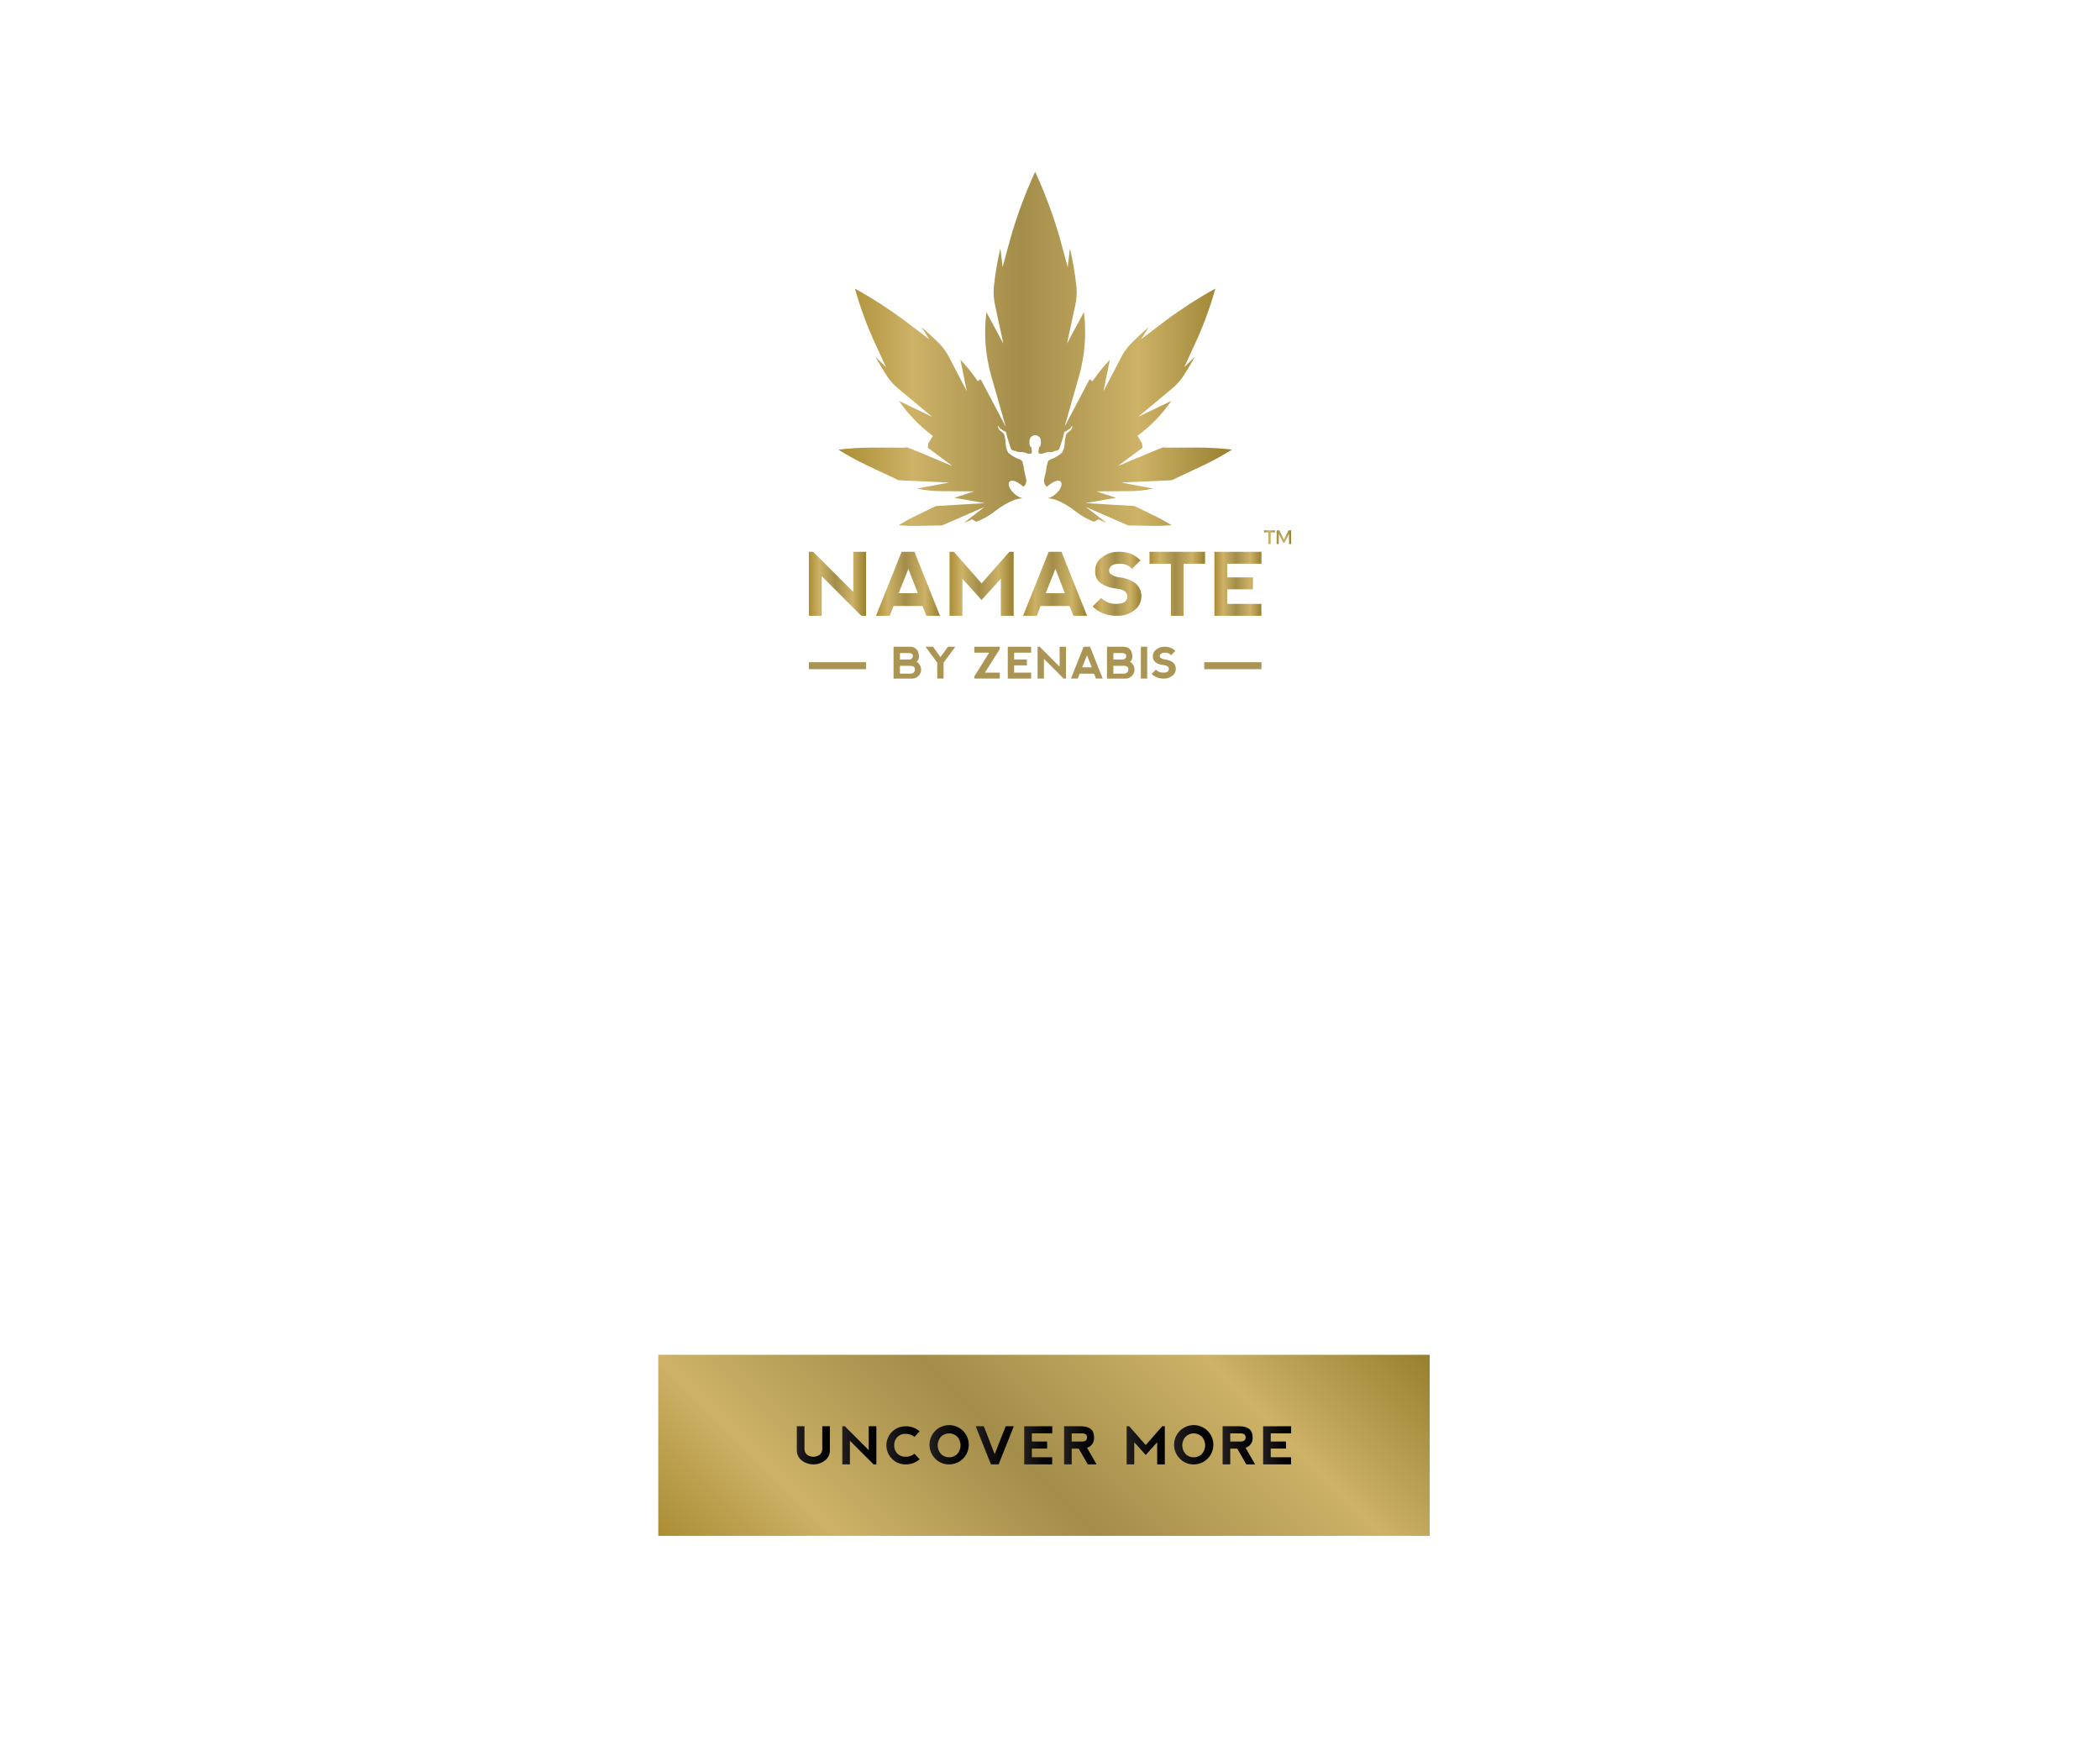
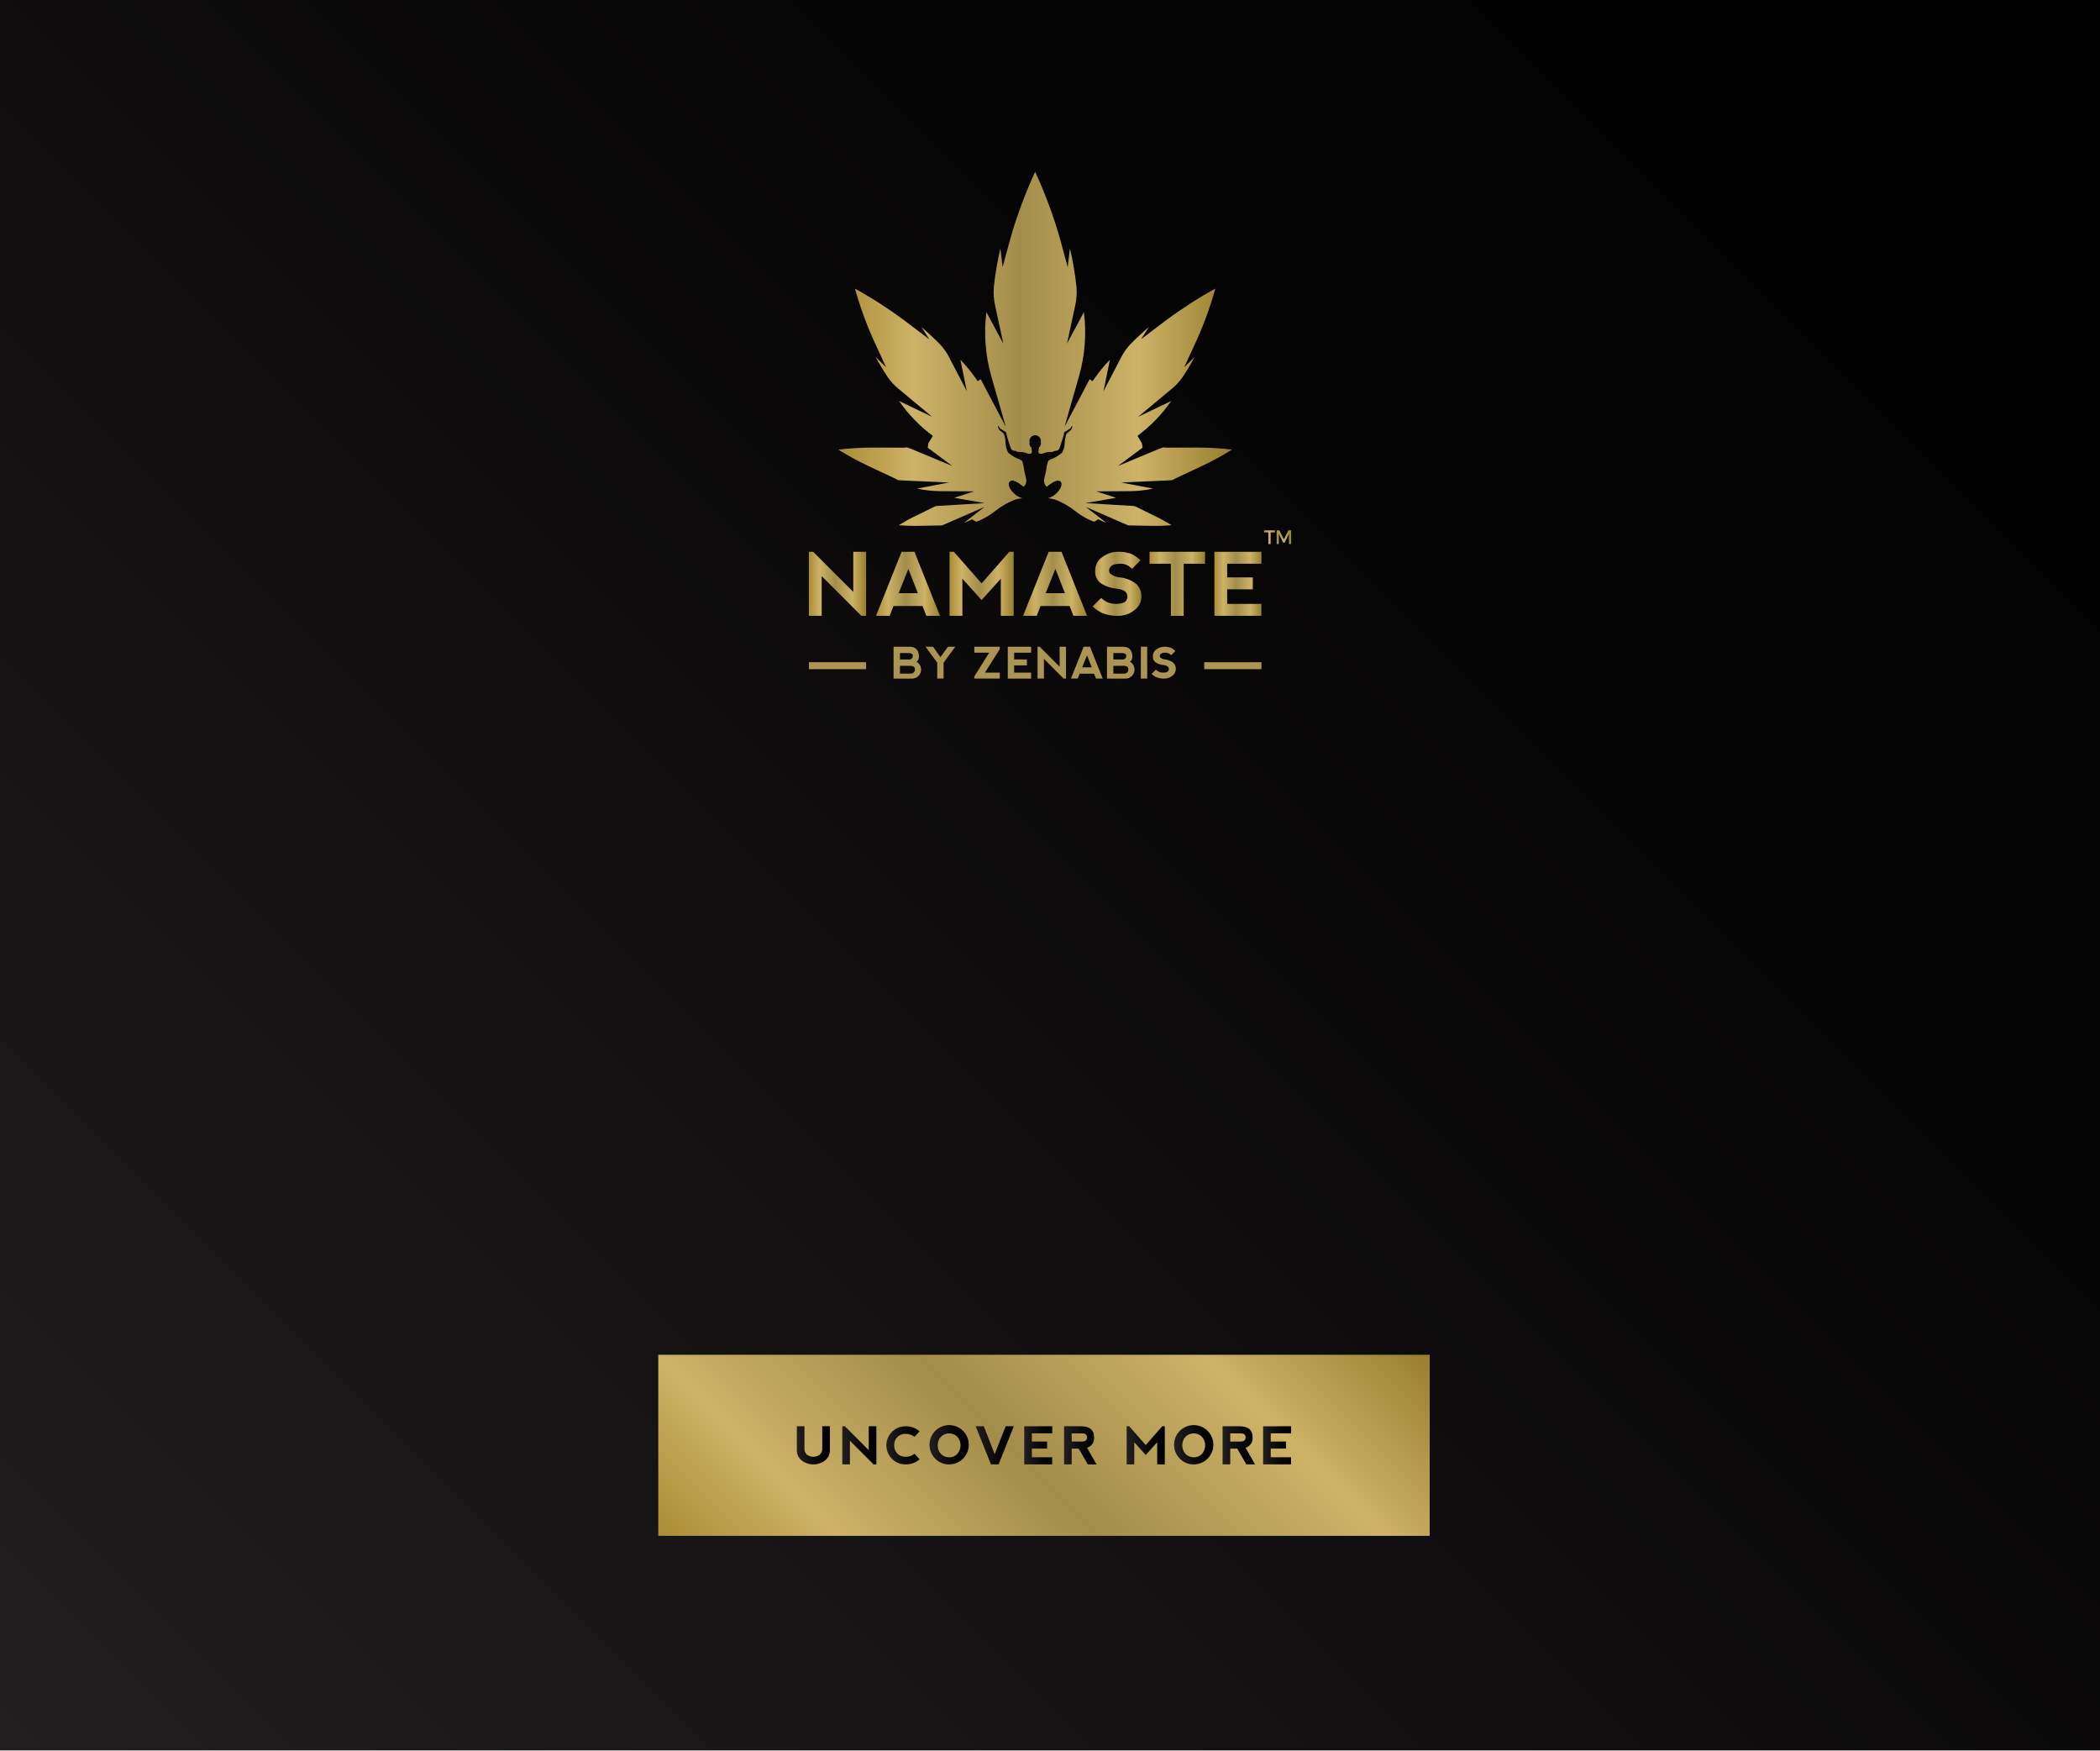
<svg xmlns="http://www.w3.org/2000/svg" xmlns:xlink="http://www.w3.org/1999/xlink" id="Layer_1" data-name="Layer 1" width="300" height="250" viewBox="0 0 300 250">
  <defs>
-     <style>.cls-1{fill:url(#New_Gradient_Swatch_2);}.cls-2{fill:url(#New_Gradient_Swatch_2-2);}.cls-3{fill:url(#New_Gradient_Swatch_2-3);}.cls-4{fill:url(#New_Gradient_Swatch_2-4);}.cls-5{fill:url(#New_Gradient_Swatch_2-5);}.cls-6{fill:url(#New_Gradient_Swatch_2-6);}.cls-7{fill:url(#New_Gradient_Swatch_2-7);}.cls-8{fill:url(#New_Gradient_Swatch_2-8);}.cls-9{fill:url(#New_Gradient_Swatch_2-9);}.cls-10{fill:#ab9555;}.cls-11{fill:url(#New_Gradient_Swatch_2-10);}.cls-12{fill:url(#linear-gradient);}.cls-13{fill:url(#linear-gradient-2);}.cls-14{fill:url(#linear-gradient-3);}.cls-15{fill:url(#linear-gradient-4);}.cls-16{fill:url(#linear-gradient-5);}.cls-17{fill:url(#linear-gradient-6);}.cls-18{fill:url(#linear-gradient-7);}.cls-19{fill:url(#linear-gradient-8);}.cls-20{fill:url(#linear-gradient-9);}.cls-21{fill:url(#linear-gradient-10);}.cls-22{fill:url(#linear-gradient-11);}</style>
+     <style>.cls-1{fill:url(#linear-gradient);}.cls-2{fill:url(#New_Gradient_Swatch_2);}.cls-3{fill:url(#New_Gradient_Swatch_2-2);}.cls-4{fill:url(#New_Gradient_Swatch_2-3);}.cls-5{fill:url(#New_Gradient_Swatch_2-4);}.cls-6{fill:url(#New_Gradient_Swatch_2-5);}.cls-7{fill:url(#New_Gradient_Swatch_2-6);}.cls-8{fill:url(#New_Gradient_Swatch_2-7);}.cls-9{fill:url(#New_Gradient_Swatch_2-8);}.cls-10{fill:url(#New_Gradient_Swatch_2-9);}.cls-11{fill:#ab9555;}.cls-12{fill:url(#New_Gradient_Swatch_2-10);}.cls-13{fill:url(#linear-gradient-2);}.cls-14{fill:url(#linear-gradient-3);}.cls-15{fill:url(#linear-gradient-4);}.cls-16{fill:url(#linear-gradient-5);}.cls-17{fill:url(#linear-gradient-6);}.cls-18{fill:url(#linear-gradient-7);}.cls-19{fill:url(#linear-gradient-8);}.cls-20{fill:url(#linear-gradient-9);}.cls-21{fill:url(#linear-gradient-10);}.cls-22{fill:url(#linear-gradient-11);}.cls-23{fill:url(#linear-gradient-12);}</style>
+     <linearGradient id="linear-gradient" x1="12.5" y1="262.5" x2="287.5" y2="-12.5" gradientUnits="userSpaceOnUse">
+       <stop offset="0" stop-color="#231f20" />
+       <stop offset="0.24" stop-color="#171415" />
+       <stop offset="0.673" stop-color="#060505" />
+       <stop offset="1" />
+     </linearGradient>
    <linearGradient id="New_Gradient_Swatch_2" x1="173.485" y1="83.381" x2="180.207" y2="83.381" gradientUnits="userSpaceOnUse">
      <stop offset="0" stop-color="#ab8d34" />
      <stop offset="0.188" stop-color="#cdb267" />
      <stop offset="0.461" stop-color="#a38d4a" />
      <stop offset="0.763" stop-color="#cdb267" />
      <stop offset="1" stop-color="#987f2e" />
    </linearGradient>
    <linearGradient id="New_Gradient_Swatch_2-2" x1="146.151" y1="83.381" x2="155.295" y2="83.381" xlink:href="#New_Gradient_Swatch_2" />
    <linearGradient id="New_Gradient_Swatch_2-3" x1="156.094" y1="83.381" x2="163.048" y2="83.381" xlink:href="#New_Gradient_Swatch_2" />
    <linearGradient id="New_Gradient_Swatch_2-4" x1="119.767" y1="49.821" x2="175.993" y2="49.821" xlink:href="#New_Gradient_Swatch_2" />
    <linearGradient id="New_Gradient_Swatch_2-5" x1="164.219" y1="83.381" x2="172.149" y2="83.381" xlink:href="#New_Gradient_Swatch_2" />
    <linearGradient id="New_Gradient_Swatch_2-6" x1="115.553" y1="83.381" x2="123.727" y2="83.381" xlink:href="#New_Gradient_Swatch_2" />
    <linearGradient id="New_Gradient_Swatch_2-7" x1="135.653" y1="83.381" x2="144.809" y2="83.381" xlink:href="#New_Gradient_Swatch_2" />
    <linearGradient id="New_Gradient_Swatch_2-8" x1="125.142" y1="83.381" x2="134.286" y2="83.381" xlink:href="#New_Gradient_Swatch_2" />
    <linearGradient id="New_Gradient_Swatch_2-9" x1="180.574" y1="76.722" x2="184.447" y2="76.722" xlink:href="#New_Gradient_Swatch_2" />
    <linearGradient id="New_Gradient_Swatch_2-10" x1="115.124" y1="240.439" x2="183.157" y2="172.407" xlink:href="#New_Gradient_Swatch_2" />
-     <linearGradient id="linear-gradient" x1="113.834" y1="206.423" x2="118.556" y2="206.423" gradientUnits="userSpaceOnUse">
-       <stop offset="0" stop-color="#231f20" />
-       <stop offset="0.24" stop-color="#171415" />
-       <stop offset="0.673" stop-color="#060505" />
-       <stop offset="1" />
-     </linearGradient>
-     <linearGradient id="linear-gradient-2" x1="120.327" y1="206.423" x2="125.194" y2="206.423" xlink:href="#linear-gradient" />
-     <linearGradient id="linear-gradient-3" x1="126.65" y1="206.423" x2="131.372" y2="206.423" xlink:href="#linear-gradient" />
-     <linearGradient id="linear-gradient-4" x1="132.864" y1="206.423" x2="138.312" y2="206.423" xlink:href="#linear-gradient" />
-     <linearGradient id="linear-gradient-5" x1="139.383" y1="206.423" x2="144.831" y2="206.423" xlink:href="#linear-gradient" />
-     <linearGradient id="linear-gradient-6" x1="146.317" y1="206.423" x2="150.32" y2="206.423" xlink:href="#linear-gradient" />
-     <linearGradient id="linear-gradient-7" x1="152.011" y1="206.423" x2="156.65" y2="206.423" xlink:href="#linear-gradient" />
-     <linearGradient id="linear-gradient-8" x1="160.949" y1="206.423" x2="166.401" y2="206.423" xlink:href="#linear-gradient" />
-     <linearGradient id="linear-gradient-9" x1="167.806" y1="206.423" x2="173.254" y2="206.423" xlink:href="#linear-gradient" />
-     <linearGradient id="linear-gradient-10" x1="174.658" y1="206.423" x2="179.297" y2="206.423" xlink:href="#linear-gradient" />
-     <linearGradient id="linear-gradient-11" x1="180.444" y1="206.423" x2="184.447" y2="206.423" xlink:href="#linear-gradient" />
+     <linearGradient id="linear-gradient-2" x1="113.834" y1="206.423" x2="118.556" y2="206.423" xlink:href="#linear-gradient" />
+     <linearGradient id="linear-gradient-3" x1="120.327" y1="206.423" x2="125.194" y2="206.423" xlink:href="#linear-gradient" />
+     <linearGradient id="linear-gradient-4" x1="126.65" y1="206.423" x2="131.372" y2="206.423" xlink:href="#linear-gradient" />
+     <linearGradient id="linear-gradient-5" x1="132.864" y1="206.423" x2="138.312" y2="206.423" xlink:href="#linear-gradient" />
+     <linearGradient id="linear-gradient-6" x1="139.383" y1="206.423" x2="144.831" y2="206.423" xlink:href="#linear-gradient" />
+     <linearGradient id="linear-gradient-7" x1="146.317" y1="206.423" x2="150.32" y2="206.423" xlink:href="#linear-gradient" />
+     <linearGradient id="linear-gradient-8" x1="152.011" y1="206.423" x2="156.65" y2="206.423" xlink:href="#linear-gradient" />
+     <linearGradient id="linear-gradient-9" x1="160.949" y1="206.423" x2="166.401" y2="206.423" xlink:href="#linear-gradient" />
+     <linearGradient id="linear-gradient-10" x1="167.806" y1="206.423" x2="173.254" y2="206.423" xlink:href="#linear-gradient" />
+     <linearGradient id="linear-gradient-11" x1="174.658" y1="206.423" x2="179.297" y2="206.423" xlink:href="#linear-gradient" />
+     <linearGradient id="linear-gradient-12" x1="180.444" y1="206.423" x2="184.447" y2="206.423" xlink:href="#linear-gradient" />
  </defs>
-   <polygon class="cls-1" points="180.207 80.514 180.207 78.806 173.485 78.812 173.485 87.956 180.195 87.956 180.195 86.248 175.315 86.248 175.315 84.168 178.981 84.168 178.981 82.466 175.315 82.466 175.315 80.514 180.207 80.514" />
-   <path class="cls-2" d="M151.641,78.806h-1.83l-3.66,9.15h1.952l.549-1.403h4.148l.549,1.403,1.946-.006Zm-2.257,5.917,1.391-3.477,1.354,3.477Z" />
-   <path class="cls-3" d="M162.102,83.229a4.537,4.537,0,0,0-2.105-.762,2.412,2.412,0,0,1-1.403-.549.714.714,0,0,1,0-.885q.305-.518,1.403-.518a2.101,2.101,0,0,1,1.708.732l1.22-1.22a4.268,4.268,0,0,0-1.311-.915,5.107,5.107,0,0,0-1.977-.305,3.663,3.663,0,0,0-2.138.735,2.277,2.277,0,0,0-1.04,1.949,2.025,2.025,0,0,0,.915,1.891,4.918,4.918,0,0,0,2.013.671q1.22.122,1.522.64a.967.967,0,0,1,0,1.037q-.302.518-1.522.518a2.898,2.898,0,0,1-2.074-.854l-1.22,1.22a4.617,4.617,0,0,0,1.464.976,5.419,5.419,0,0,0,2.129.366,3.695,3.695,0,0,0,2.351-.793,2.345,2.345,0,0,0,1.01-1.891A2.29,2.29,0,0,0,162.102,83.229Z" />
-   <path class="cls-4" d="M144.462,68.665c.611-.18,1.719.856,1.791.856a1.322,1.322,0,0,0,.369-.853c0-.366-.261-1.077-.31-1.508a7.172,7.172,0,0,0-.26-1.248c-.095-.284-.758-.407-1.113-.626a5.807,5.807,0,0,1-.897-.621,2.838,2.838,0,0,1-.381-1.302,5.117,5.117,0,0,0-.214-1.325c-.124-.232-.442-.396-.657-.611a.925.925,0,0,1-.222-.57c.165-.052.217.374.407.41s.178.193.477.296c.299.103.309.245.348.523s.374,1.219.484,1.603c.111.384.227.673.606.686.379.013.327.209.773.173a2.496,2.496,0,0,1,1.07.206c.24.085.541.093.644-.075.103-.168-.072-.843-.072-.843-.155,0-.18-.209-.24-.402-.059-.194.036-.209.036-.209a.817.817,0,1,1,1.557,0s.095.015.036.209c-.059.193-.085.402-.24.402,0,0-.175.675-.072.843.103.167.405.16.644.075a2.496,2.496,0,0,1,1.07-.206c.446.036.394-.16.773-.173.379-.013.495-.302.606-.686.111-.384.446-1.325.485-1.603s.049-.42.348-.523c.299-.103.286-.26.477-.296s.242-.461.407-.41a.927.927,0,0,1-.222.57c-.215.215-.533.379-.657.611a5.117,5.117,0,0,0-.214,1.325,2.838,2.838,0,0,1-.381,1.302,5.809,5.809,0,0,1-.897.621c-.356.219-1.018.343-1.113.626a7.143,7.143,0,0,0-.26,1.248c-.049.431-.31,1.142-.31,1.508a1.322,1.322,0,0,0,.369.853c.072,0,1.181-1.036,1.791-.856.611.181.369,1.036-.266,1.67a2.716,2.716,0,0,1-1.314.819,7.115,7.115,0,0,1,.997.186,10.677,10.677,0,0,1,2.849,1.626,10.351,10.351,0,0,0,2.54,1.483,2.166,2.166,0,0,0,.246.054c.087-.073.544-.337.544-.337a10.222,10.222,0,0,0,1.148.491L155.118,72.403l5.798,2.524c.095.041.191.079.287.113l3.505.062c.92.017,1.829-.024,2.672-.089-.68-.419-1.416-.838-2.205-1.224l-3.075-1.504c-.102-.013-.207-.023-.313-.029l-6.703-.403,4.355-.757-2.824-.919,4.832-.032a16.403,16.403,0,0,0,3.299-.363l-4.567-.87,6.693-.297a6.568,6.568,0,0,0,1.12-.143l-.508.062,4.418-2.073a39.472,39.472,0,0,0,4.091-2.249,43.169,43.169,0,0,0-4.785-.29l-5.021.011.559-.183a6.289,6.289,0,0,0-1.185.366l-5.857,2.441,3.545-2.641-.027.004-.081-.609-.644-1.062a21.224,21.224,0,0,0,4.826-4.983l-4.736,2.267,4.825-4.019a7.947,7.947,0,0,0,1.532-1.661c.622-.94,1.2-1.904,1.727-2.88l-1.496,1.477,1.793-3.9a51.505,51.505,0,0,0,2.653-7.334,62.428,62.428,0,0,0-7.108,4.58l-3.51,2.66,1.12-1.745c-.908.772-1.786,1.587-2.624,2.436a7.691,7.691,0,0,0-1.292,1.811L157.643,55.872l.911-4.482a21.189,21.189,0,0,0-2.031,2.429l-.447.623-.41-.281a1.172,1.172,0,0,0-.063.107l-3.522,6.678,2.077-7.258a23.04,23.04,0,0,0,.689-9.109l-2.425,4.507,1.175-5.422a8.827,8.827,0,0,0,.183-2.706,43.681,43.681,0,0,0-.932-5.473l-.32,2.661-1.053-3.88a66.016,66.016,0,0,0-3.595-9.731,65.95,65.95,0,0,0-3.595,9.731l-1.053,3.88-.32-2.661a43.721,43.721,0,0,0-.932,5.473,8.831,8.831,0,0,0,.183,2.706l1.173,5.424L140.913,44.58a23.037,23.037,0,0,0,.689,9.108l2.077,7.259-3.522-6.678a1.119,1.119,0,0,0-.063-.107l-.41.281-.447-.623a21.192,21.192,0,0,0-2.031-2.429l.911,4.482-2.564-4.91a7.696,7.696,0,0,0-1.292-1.811c-.836-.847-1.713-1.661-2.62-2.432l1.122,1.746-3.517-2.665a62.399,62.399,0,0,0-7.108-4.58,51.497,51.497,0,0,0,2.653,7.334l1.793,3.9-1.496-1.477c.527.975,1.105,1.939,1.727,2.88a7.94,7.94,0,0,0,1.532,1.661l4.825,4.019L128.437,57.269a21.219,21.219,0,0,0,4.826,4.983L132.619,63.314l-.081.609-.027-.004,3.545,2.641-5.858-2.441a6.327,6.327,0,0,0-1.184-.366l.559.183-5.021-.011a43.173,43.173,0,0,0-4.785.29A39.473,39.473,0,0,0,123.858,66.463l4.418,2.072-.508-.062a6.54,6.54,0,0,0,1.12.143l6.693.297-4.567.87a16.404,16.404,0,0,0,3.299.363l4.845.032-2.833.919,4.353.757-6.703.403q-.16.009-.314.029l-3.076,1.504c-.789.386-1.525.805-2.205,1.224.844.065,1.752.105,2.672.089l3.505-.062c.095-.034.191-.072.287-.113l5.798-2.524-2.925,2.256a10.222,10.222,0,0,0,1.148-.491s.456.263.544.336a2.137,2.137,0,0,0,.246-.054,10.348,10.348,0,0,0,2.541-1.483,10.679,10.679,0,0,1,2.849-1.626,7.114,7.114,0,0,1,.997-.186,2.716,2.716,0,0,1-1.314-.819C144.093,69.702,143.851,68.846,144.462,68.665Z" />
-   <polygon class="cls-5" points="164.219 80.514 167.269 80.514 167.269 87.956 169.099 87.956 169.099 80.514 172.149 80.514 172.149 78.806 164.219 78.806 164.219 80.514" />
-   <polygon class="cls-6" points="121.897 84.54 116.163 78.806 115.553 78.806 115.553 87.956 117.383 87.956 117.383 82.283 123.056 87.956 123.727 87.956 123.727 78.806 121.897 78.806 121.897 84.54" />
-   <polygon class="cls-7" points="140.228 83.32 136.263 78.806 135.653 78.806 135.653 87.956 137.483 87.956 137.483 82.65 140.228 85.699 142.972 82.65 142.979 87.956 144.809 87.956 144.809 78.806 144.199 78.806 140.228 83.32" />
-   <path class="cls-8" d="M130.632,78.806h-1.83l-3.66,9.15h1.952l.549-1.403h4.148l.549,1.403,1.946-.006Zm-2.257,5.917,1.391-3.477,1.354,3.477Z" />
-   <path class="cls-9" d="M181.522,76.04V77.701h-.33V76.04h-.618v-.296h1.568v.296Zm2.621,1.661-.003-1.462-.618,1.258h-.215l-.618-1.258V77.701h-.31V75.744h.391l.646,1.3.643-1.3h.389V77.701Z" />
-   <path class="cls-10" d="M130.95,94.518a1.291,1.291,0,0,1-.74,2.401l-2.558-.003V92.372h2.413q1.149.067,1.212,1.337A.952.952,0,0,1,130.95,94.518Zm-2.385-.324h1.273a.513.513,0,0,0,.564-.567q-.015-.333-.555-.352h-1.282Zm0,2.013h1.485a.593.593,0,0,0,.655-.658q-.015-.436-.646-.455h-1.494Z" />
-   <path class="cls-10" d="M132.223,92.369h1.067l1.055,1.485,1.079-1.485h1.043l-1.667,2.273v2.273h-.909V94.642Z" />
-   <path class="cls-10" d="M142.826,96.916h-3.64l.003-.303,2.119-3.395h-2.119l-.003-.849h3.64v.333L140.698,96.067h2.128Z" />
-   <path class="cls-10" d="M143.968,96.916V92.372l3.34-.003v.849h-2.431v.97h1.822v.846h-1.822v1.034h2.425v.849Z" />
-   <path class="cls-10" d="M148.224,96.916V92.369h.303l2.849,2.849V92.369h.909v4.547h-.333l-2.819-2.819v2.819Z" />
-   <path class="cls-10" d="M152.989,96.916l1.819-4.547h.909l1.815,4.544-.966.003-.273-.697h-2.061l-.273.697Zm2.298-3.334-.691,1.728h1.364Z" />
-   <path class="cls-10" d="M161.439,94.518a1.291,1.291,0,0,1-.74,2.401l-2.558-.003V92.372h2.413q1.148.067,1.212,1.337A.954.954,0,0,1,161.439,94.518Zm-2.386-.324h1.273a.513.513,0,0,0,.564-.567c-.01-.222-.195-.339-.554-.352h-1.283Zm0,2.013h1.485a.593.593,0,0,0,.655-.658q-.014-.436-.645-.455h-1.495Z" />
-   <path class="cls-10" d="M162.979,92.366h.906v4.55h-.906Z" />
-   <path class="cls-10" d="M167.259,92.52a2.111,2.111,0,0,1,.651.455l-.606.606a1.043,1.043,0,0,0-.849-.364q-.546,0-.697.258a.356.356,0,0,0,0,.44,1.199,1.199,0,0,0,.697.273,2.256,2.256,0,0,1,1.046.379,1.139,1.139,0,0,1,.469,1.015,1.166,1.166,0,0,1-.501.94,1.836,1.836,0,0,1-1.168.394,2.695,2.695,0,0,1-1.058-.182,2.304,2.304,0,0,1-.727-.485l.606-.606a1.441,1.441,0,0,0,1.031.424q.607,0,.756-.258a.478.478,0,0,0,0-.515q-.149-.258-.756-.318a2.443,2.443,0,0,1-1-.333,1.006,1.006,0,0,1-.455-.94,1.131,1.131,0,0,1,.517-.968,1.82,1.82,0,0,1,1.063-.365A2.544,2.544,0,0,1,167.259,92.52Z" />
-   <rect class="cls-10" x="115.553" y="94.577" width="8.174" height="0.995" />
-   <rect class="cls-10" x="172.033" y="94.577" width="8.174" height="0.995" />
-   <rect class="cls-11" x="94.039" y="193.493" width="110.204" height="25.86" />
-   <path class="cls-12" d="M114.923,203.699v3.16a1.093,1.093,0,0,0,.363.908,1.564,1.564,0,0,0,1.816,0,1.093,1.093,0,0,0,.363-.908v-3.16h1.09v3.451a1.805,1.805,0,0,1-.672,1.417,2.745,2.745,0,0,1-3.378,0,1.805,1.805,0,0,1-.672-1.417v-3.451Z" />
-   <path class="cls-13" d="M120.327,209.147v-5.448h.363l3.414,3.414v-3.414h1.09v5.448h-.399l-3.379-3.378v3.378Z" />
-   <path class="cls-14" d="M127.433,208.364a2.725,2.725,0,0,1,1.938-4.666,2.949,2.949,0,0,1,2.002.726l-.726.795a2.011,2.011,0,0,0-1.275-.436,1.553,1.553,0,0,0-1.631,1.62,1.631,1.631,0,0,0,.454,1.206,1.608,1.608,0,0,0,1.184.447,1.953,1.953,0,0,0,1.268-.432l.726.795a2.939,2.939,0,0,1-2.002.726A2.651,2.651,0,0,1,127.433,208.364Z" />
-   <path class="cls-15" d="M133.645,208.364a2.806,2.806,0,1,1,1.944.783A2.641,2.641,0,0,1,133.645,208.364Zm1.947-.234a1.53,1.53,0,0,0,1.177-.49,1.859,1.859,0,0,0,0-2.434,1.666,1.666,0,0,0-2.361,0,1.856,1.856,0,0,0,0,2.434A1.539,1.539,0,0,0,135.592,208.13Z" />
-   <path class="cls-16" d="M140.545,203.699l1.548,3.992,1.576-3.992h1.162l-2.175,5.448h-1.09l-2.183-5.448Z" />
-   <path class="cls-17" d="M146.317,209.147v-5.445l4.003-.004v1.017h-2.914v1.162h2.183v1.013h-2.183v1.239h2.906v1.017Z" />
-   <path class="cls-18" d="M155.291,206.771l1.358,2.375h-1.249l-1.304-2.252h-.996v2.252h-1.09v-5.448h2.376q1.906,0,1.907,1.569A1.409,1.409,0,0,1,155.291,206.771Zm-2.191-.893h1.525q.658-.011.676-.599-.019-.537-.665-.559h-1.537Z" />
-   <path class="cls-19" d="M160.949,209.147v-5.448h.363l2.362,2.688,2.364-2.688h.363v5.448H165.311l-.004-3.16-1.634,1.816-1.635-1.816v3.16Z" />
-   <path class="cls-20" d="M168.587,208.364a2.806,2.806,0,1,1,1.944.783A2.641,2.641,0,0,1,168.587,208.364Zm1.947-.234a1.53,1.53,0,0,0,1.177-.49,1.859,1.859,0,0,0,0-2.434,1.666,1.666,0,0,0-2.361,0,1.856,1.856,0,0,0,0,2.434A1.539,1.539,0,0,0,170.534,208.13Z" />
-   <path class="cls-21" d="M177.939,206.771l1.358,2.375h-1.249l-1.304-2.252h-.996v2.252h-1.09v-5.448h2.376q1.906,0,1.907,1.569A1.409,1.409,0,0,1,177.939,206.771Zm-2.191-.893h1.525q.658-.011.676-.599-.019-.537-.665-.559h-1.537Z" />
-   <path class="cls-22" d="M180.444,209.147v-5.445l4.003-.004v1.017h-2.914v1.162h2.183v1.013h-2.183v1.239h2.906v1.017Z" />
+   <rect class="cls-1" width="300" height="250" />
+   <polygon class="cls-2" points="180.207 80.514 180.207 78.806 173.485 78.812 173.485 87.956 180.195 87.956 180.195 86.248 175.315 86.248 175.315 84.168 178.981 84.168 178.981 82.466 175.315 82.466 175.315 80.514 180.207 80.514" />
+   <path class="cls-3" d="M151.641,78.806h-1.83l-3.66,9.15h1.952l.549-1.403h4.148l.549,1.403,1.946-.006Zm-2.257,5.917,1.391-3.477,1.354,3.477Z" />
+   <path class="cls-4" d="M162.102,83.229a4.537,4.537,0,0,0-2.105-.762,2.412,2.412,0,0,1-1.403-.549.714.714,0,0,1,0-.885q.305-.518,1.403-.518a2.101,2.101,0,0,1,1.708.732l1.22-1.22a4.268,4.268,0,0,0-1.311-.915,5.107,5.107,0,0,0-1.977-.305,3.663,3.663,0,0,0-2.138.735,2.277,2.277,0,0,0-1.04,1.949,2.025,2.025,0,0,0,.915,1.891,4.918,4.918,0,0,0,2.013.671q1.22.122,1.522.64a.967.967,0,0,1,0,1.037q-.302.518-1.522.518a2.898,2.898,0,0,1-2.074-.854l-1.22,1.22a4.617,4.617,0,0,0,1.464.976,5.419,5.419,0,0,0,2.129.366,3.695,3.695,0,0,0,2.351-.793,2.345,2.345,0,0,0,1.01-1.891A2.29,2.29,0,0,0,162.102,83.229Z" />
+   <path class="cls-5" d="M144.462,68.665c.611-.18,1.719.856,1.791.856a1.322,1.322,0,0,0,.369-.853c0-.366-.261-1.077-.31-1.508a7.172,7.172,0,0,0-.26-1.248c-.095-.284-.758-.407-1.113-.626a5.807,5.807,0,0,1-.897-.621,2.838,2.838,0,0,1-.381-1.302,5.117,5.117,0,0,0-.214-1.325c-.124-.232-.442-.396-.657-.611a.925.925,0,0,1-.222-.57c.165-.052.217.374.407.41s.178.193.477.296c.299.103.309.245.348.523s.374,1.219.484,1.603c.111.384.227.673.606.686.379.013.327.209.773.173a2.496,2.496,0,0,1,1.07.206c.24.085.541.093.644-.075.103-.168-.072-.843-.072-.843-.155,0-.18-.209-.24-.402-.059-.194.036-.209.036-.209a.817.817,0,1,1,1.557,0s.095.015.036.209c-.059.193-.085.402-.24.402,0,0-.175.675-.072.843.103.167.405.16.644.075a2.496,2.496,0,0,1,1.07-.206c.446.036.394-.16.773-.173.379-.013.495-.302.606-.686.111-.384.446-1.325.485-1.603s.049-.42.348-.523c.299-.103.286-.26.477-.296s.242-.461.407-.41a.927.927,0,0,1-.222.57c-.215.215-.533.379-.657.611a5.117,5.117,0,0,0-.214,1.325,2.838,2.838,0,0,1-.381,1.302,5.809,5.809,0,0,1-.897.621c-.356.219-1.018.343-1.113.626a7.143,7.143,0,0,0-.26,1.248c-.049.431-.31,1.142-.31,1.508a1.322,1.322,0,0,0,.369.853c.072,0,1.181-1.036,1.791-.856.611.181.369,1.036-.266,1.67a2.716,2.716,0,0,1-1.314.819,7.115,7.115,0,0,1,.997.186,10.677,10.677,0,0,1,2.849,1.626,10.351,10.351,0,0,0,2.54,1.483,2.166,2.166,0,0,0,.246.054c.087-.073.544-.337.544-.337a10.222,10.222,0,0,0,1.148.491L155.118,72.403l5.798,2.524c.095.041.191.079.287.113l3.505.062c.92.017,1.829-.024,2.672-.089-.68-.419-1.416-.838-2.205-1.224l-3.075-1.504c-.102-.013-.207-.023-.313-.029l-6.703-.403,4.355-.757-2.824-.919,4.832-.032a16.403,16.403,0,0,0,3.299-.363l-4.567-.87,6.693-.297a6.568,6.568,0,0,0,1.12-.143l-.508.062,4.418-2.073a39.472,39.472,0,0,0,4.091-2.249,43.169,43.169,0,0,0-4.785-.29l-5.021.011.559-.183a6.289,6.289,0,0,0-1.185.366l-5.857,2.441,3.545-2.641-.027.004-.081-.609-.644-1.062a21.224,21.224,0,0,0,4.826-4.983l-4.736,2.267,4.825-4.019a7.947,7.947,0,0,0,1.532-1.661c.622-.94,1.2-1.904,1.727-2.88l-1.496,1.477,1.793-3.9a51.505,51.505,0,0,0,2.653-7.334,62.428,62.428,0,0,0-7.108,4.58l-3.51,2.66,1.12-1.745c-.908.772-1.786,1.587-2.624,2.436a7.691,7.691,0,0,0-1.292,1.811L157.643,55.872l.911-4.482a21.189,21.189,0,0,0-2.031,2.429l-.447.623-.41-.281a1.172,1.172,0,0,0-.063.107l-3.522,6.678,2.077-7.258a23.04,23.04,0,0,0,.689-9.109l-2.425,4.507,1.175-5.422a8.827,8.827,0,0,0,.183-2.706,43.681,43.681,0,0,0-.932-5.473l-.32,2.661-1.053-3.88a66.016,66.016,0,0,0-3.595-9.731,65.95,65.95,0,0,0-3.595,9.731l-1.053,3.88-.32-2.661a43.721,43.721,0,0,0-.932,5.473,8.831,8.831,0,0,0,.183,2.706l1.173,5.424L140.913,44.58a23.037,23.037,0,0,0,.689,9.108l2.077,7.259-3.522-6.678a1.119,1.119,0,0,0-.063-.107l-.41.281-.447-.623a21.192,21.192,0,0,0-2.031-2.429l.911,4.482-2.564-4.91a7.696,7.696,0,0,0-1.292-1.811c-.836-.847-1.713-1.661-2.62-2.432l1.122,1.746-3.517-2.665a62.399,62.399,0,0,0-7.108-4.58,51.497,51.497,0,0,0,2.653,7.334l1.793,3.9-1.496-1.477c.527.975,1.105,1.939,1.727,2.88a7.94,7.94,0,0,0,1.532,1.661l4.825,4.019L128.437,57.269a21.219,21.219,0,0,0,4.826,4.983L132.619,63.314l-.081.609-.027-.004,3.545,2.641-5.858-2.441a6.327,6.327,0,0,0-1.184-.366l.559.183-5.021-.011a43.173,43.173,0,0,0-4.785.29A39.473,39.473,0,0,0,123.858,66.463l4.418,2.072-.508-.062a6.54,6.54,0,0,0,1.12.143l6.693.297-4.567.87a16.404,16.404,0,0,0,3.299.363l4.845.032-2.833.919,4.353.757-6.703.403q-.16.009-.314.029l-3.076,1.504c-.789.386-1.525.805-2.205,1.224.844.065,1.752.105,2.672.089l3.505-.062c.095-.034.191-.072.287-.113l5.798-2.524-2.925,2.256a10.222,10.222,0,0,0,1.148-.491s.456.263.544.336a2.137,2.137,0,0,0,.246-.054,10.348,10.348,0,0,0,2.541-1.483,10.679,10.679,0,0,1,2.849-1.626,7.114,7.114,0,0,1,.997-.186,2.716,2.716,0,0,1-1.314-.819C144.093,69.702,143.851,68.846,144.462,68.665Z" />
+   <polygon class="cls-6" points="164.219 80.514 167.269 80.514 167.269 87.956 169.099 87.956 169.099 80.514 172.149 80.514 172.149 78.806 164.219 78.806 164.219 80.514" />
+   <polygon class="cls-7" points="121.897 84.54 116.163 78.806 115.553 78.806 115.553 87.956 117.383 87.956 117.383 82.283 123.056 87.956 123.727 87.956 123.727 78.806 121.897 78.806 121.897 84.54" />
+   <polygon class="cls-8" points="140.228 83.32 136.263 78.806 135.653 78.806 135.653 87.956 137.483 87.956 137.483 82.65 140.228 85.699 142.972 82.65 142.979 87.956 144.809 87.956 144.809 78.806 144.199 78.806 140.228 83.32" />
+   <path class="cls-9" d="M130.632,78.806h-1.83l-3.66,9.15h1.952l.549-1.403h4.148l.549,1.403,1.946-.006Zm-2.257,5.917,1.391-3.477,1.354,3.477Z" />
+   <path class="cls-10" d="M181.522,76.04V77.701h-.33V76.04h-.618v-.296h1.568v.296Zm2.621,1.661-.003-1.462-.618,1.258h-.215l-.618-1.258V77.701h-.31V75.744h.391l.646,1.3.643-1.3h.389V77.701Z" />
+   <path class="cls-11" d="M130.95,94.518a1.291,1.291,0,0,1-.74,2.401l-2.558-.003V92.372h2.413q1.149.067,1.212,1.337A.952.952,0,0,1,130.95,94.518Zm-2.385-.324h1.273a.513.513,0,0,0,.564-.567q-.015-.333-.555-.352h-1.282Zm0,2.013h1.485a.593.593,0,0,0,.655-.658q-.015-.436-.646-.455h-1.494Z" />
+   <path class="cls-11" d="M132.223,92.369h1.067l1.055,1.485,1.079-1.485h1.043l-1.667,2.273v2.273h-.909V94.642Z" />
+   <path class="cls-11" d="M142.826,96.916h-3.64l.003-.303,2.119-3.395h-2.119l-.003-.849h3.64v.333L140.698,96.067h2.128Z" />
+   <path class="cls-11" d="M143.968,96.916V92.372l3.34-.003v.849h-2.431v.97h1.822v.846h-1.822v1.034h2.425v.849Z" />
+   <path class="cls-11" d="M148.224,96.916V92.369h.303l2.849,2.849V92.369h.909v4.547h-.333l-2.819-2.819v2.819Z" />
+   <path class="cls-11" d="M152.989,96.916l1.819-4.547h.909l1.815,4.544-.966.003-.273-.697h-2.061l-.273.697Zm2.298-3.334-.691,1.728h1.364Z" />
+   <path class="cls-11" d="M161.439,94.518a1.291,1.291,0,0,1-.74,2.401l-2.558-.003V92.372h2.413q1.148.067,1.212,1.337A.954.954,0,0,1,161.439,94.518Zm-2.386-.324h1.273a.513.513,0,0,0,.564-.567c-.01-.222-.195-.339-.554-.352h-1.283Zm0,2.013h1.485a.593.593,0,0,0,.655-.658q-.014-.436-.645-.455h-1.495Z" />
+   <path class="cls-11" d="M162.979,92.366h.906v4.55h-.906Z" />
+   <path class="cls-11" d="M167.259,92.52a2.111,2.111,0,0,1,.651.455l-.606.606a1.043,1.043,0,0,0-.849-.364q-.546,0-.697.258a.356.356,0,0,0,0,.44,1.199,1.199,0,0,0,.697.273,2.256,2.256,0,0,1,1.046.379,1.139,1.139,0,0,1,.469,1.015,1.166,1.166,0,0,1-.501.94,1.836,1.836,0,0,1-1.168.394,2.695,2.695,0,0,1-1.058-.182,2.304,2.304,0,0,1-.727-.485l.606-.606a1.441,1.441,0,0,0,1.031.424q.607,0,.756-.258a.478.478,0,0,0,0-.515q-.149-.258-.756-.318a2.443,2.443,0,0,1-1-.333,1.006,1.006,0,0,1-.455-.94,1.131,1.131,0,0,1,.517-.968,1.82,1.82,0,0,1,1.063-.365A2.544,2.544,0,0,1,167.259,92.52Z" />
+   <rect class="cls-11" x="115.553" y="94.577" width="8.174" height="0.995" />
+   <rect class="cls-11" x="172.033" y="94.577" width="8.174" height="0.995" />
+   <rect class="cls-12" x="94.039" y="193.493" width="110.204" height="25.86" />
+   <path class="cls-13" d="M114.923,203.699v3.16a1.093,1.093,0,0,0,.363.908,1.564,1.564,0,0,0,1.816,0,1.093,1.093,0,0,0,.363-.908v-3.16h1.09v3.451a1.805,1.805,0,0,1-.672,1.417,2.745,2.745,0,0,1-3.378,0,1.805,1.805,0,0,1-.672-1.417v-3.451Z" />
+   <path class="cls-14" d="M120.327,209.147v-5.448h.363l3.414,3.414v-3.414h1.09v5.448h-.399l-3.379-3.378v3.378Z" />
+   <path class="cls-15" d="M127.433,208.364a2.725,2.725,0,0,1,1.938-4.666,2.949,2.949,0,0,1,2.002.726l-.726.795a2.011,2.011,0,0,0-1.275-.436,1.553,1.553,0,0,0-1.631,1.62,1.631,1.631,0,0,0,.454,1.206,1.608,1.608,0,0,0,1.184.447,1.953,1.953,0,0,0,1.268-.432l.726.795a2.939,2.939,0,0,1-2.002.726A2.651,2.651,0,0,1,127.433,208.364Z" />
+   <path class="cls-16" d="M133.645,208.364a2.806,2.806,0,1,1,1.944.783A2.641,2.641,0,0,1,133.645,208.364Zm1.947-.234a1.53,1.53,0,0,0,1.177-.49,1.859,1.859,0,0,0,0-2.434,1.666,1.666,0,0,0-2.361,0,1.856,1.856,0,0,0,0,2.434A1.539,1.539,0,0,0,135.592,208.13Z" />
+   <path class="cls-17" d="M140.545,203.699l1.548,3.992,1.576-3.992h1.162l-2.175,5.448h-1.09l-2.183-5.448Z" />
+   <path class="cls-18" d="M146.317,209.147v-5.445l4.003-.004v1.017h-2.914v1.162h2.183v1.013h-2.183v1.239h2.906v1.017Z" />
+   <path class="cls-19" d="M155.291,206.771l1.358,2.375h-1.249l-1.304-2.252h-.996v2.252h-1.09v-5.448h2.376q1.906,0,1.907,1.569A1.409,1.409,0,0,1,155.291,206.771Zm-2.191-.893h1.525q.658-.011.676-.599-.019-.537-.665-.559h-1.537Z" />
+   <path class="cls-20" d="M160.949,209.147v-5.448h.363l2.362,2.688,2.364-2.688h.363v5.448H165.311l-.004-3.16-1.634,1.816-1.635-1.816v3.16Z" />
+   <path class="cls-21" d="M168.587,208.364a2.806,2.806,0,1,1,1.944.783A2.641,2.641,0,0,1,168.587,208.364Zm1.947-.234a1.53,1.53,0,0,0,1.177-.49,1.859,1.859,0,0,0,0-2.434,1.666,1.666,0,0,0-2.361,0,1.856,1.856,0,0,0,0,2.434A1.539,1.539,0,0,0,170.534,208.13Z" />
+   <path class="cls-22" d="M177.939,206.771l1.358,2.375h-1.249l-1.304-2.252h-.996v2.252h-1.09v-5.448h2.376q1.906,0,1.907,1.569A1.409,1.409,0,0,1,177.939,206.771Zm-2.191-.893h1.525q.658-.011.676-.599-.019-.537-.665-.559h-1.537Z" />
+   <path class="cls-23" d="M180.444,209.147v-5.445l4.003-.004v1.017h-2.914v1.162h2.183v1.013h-2.183v1.239h2.906v1.017Z" />
</svg>
